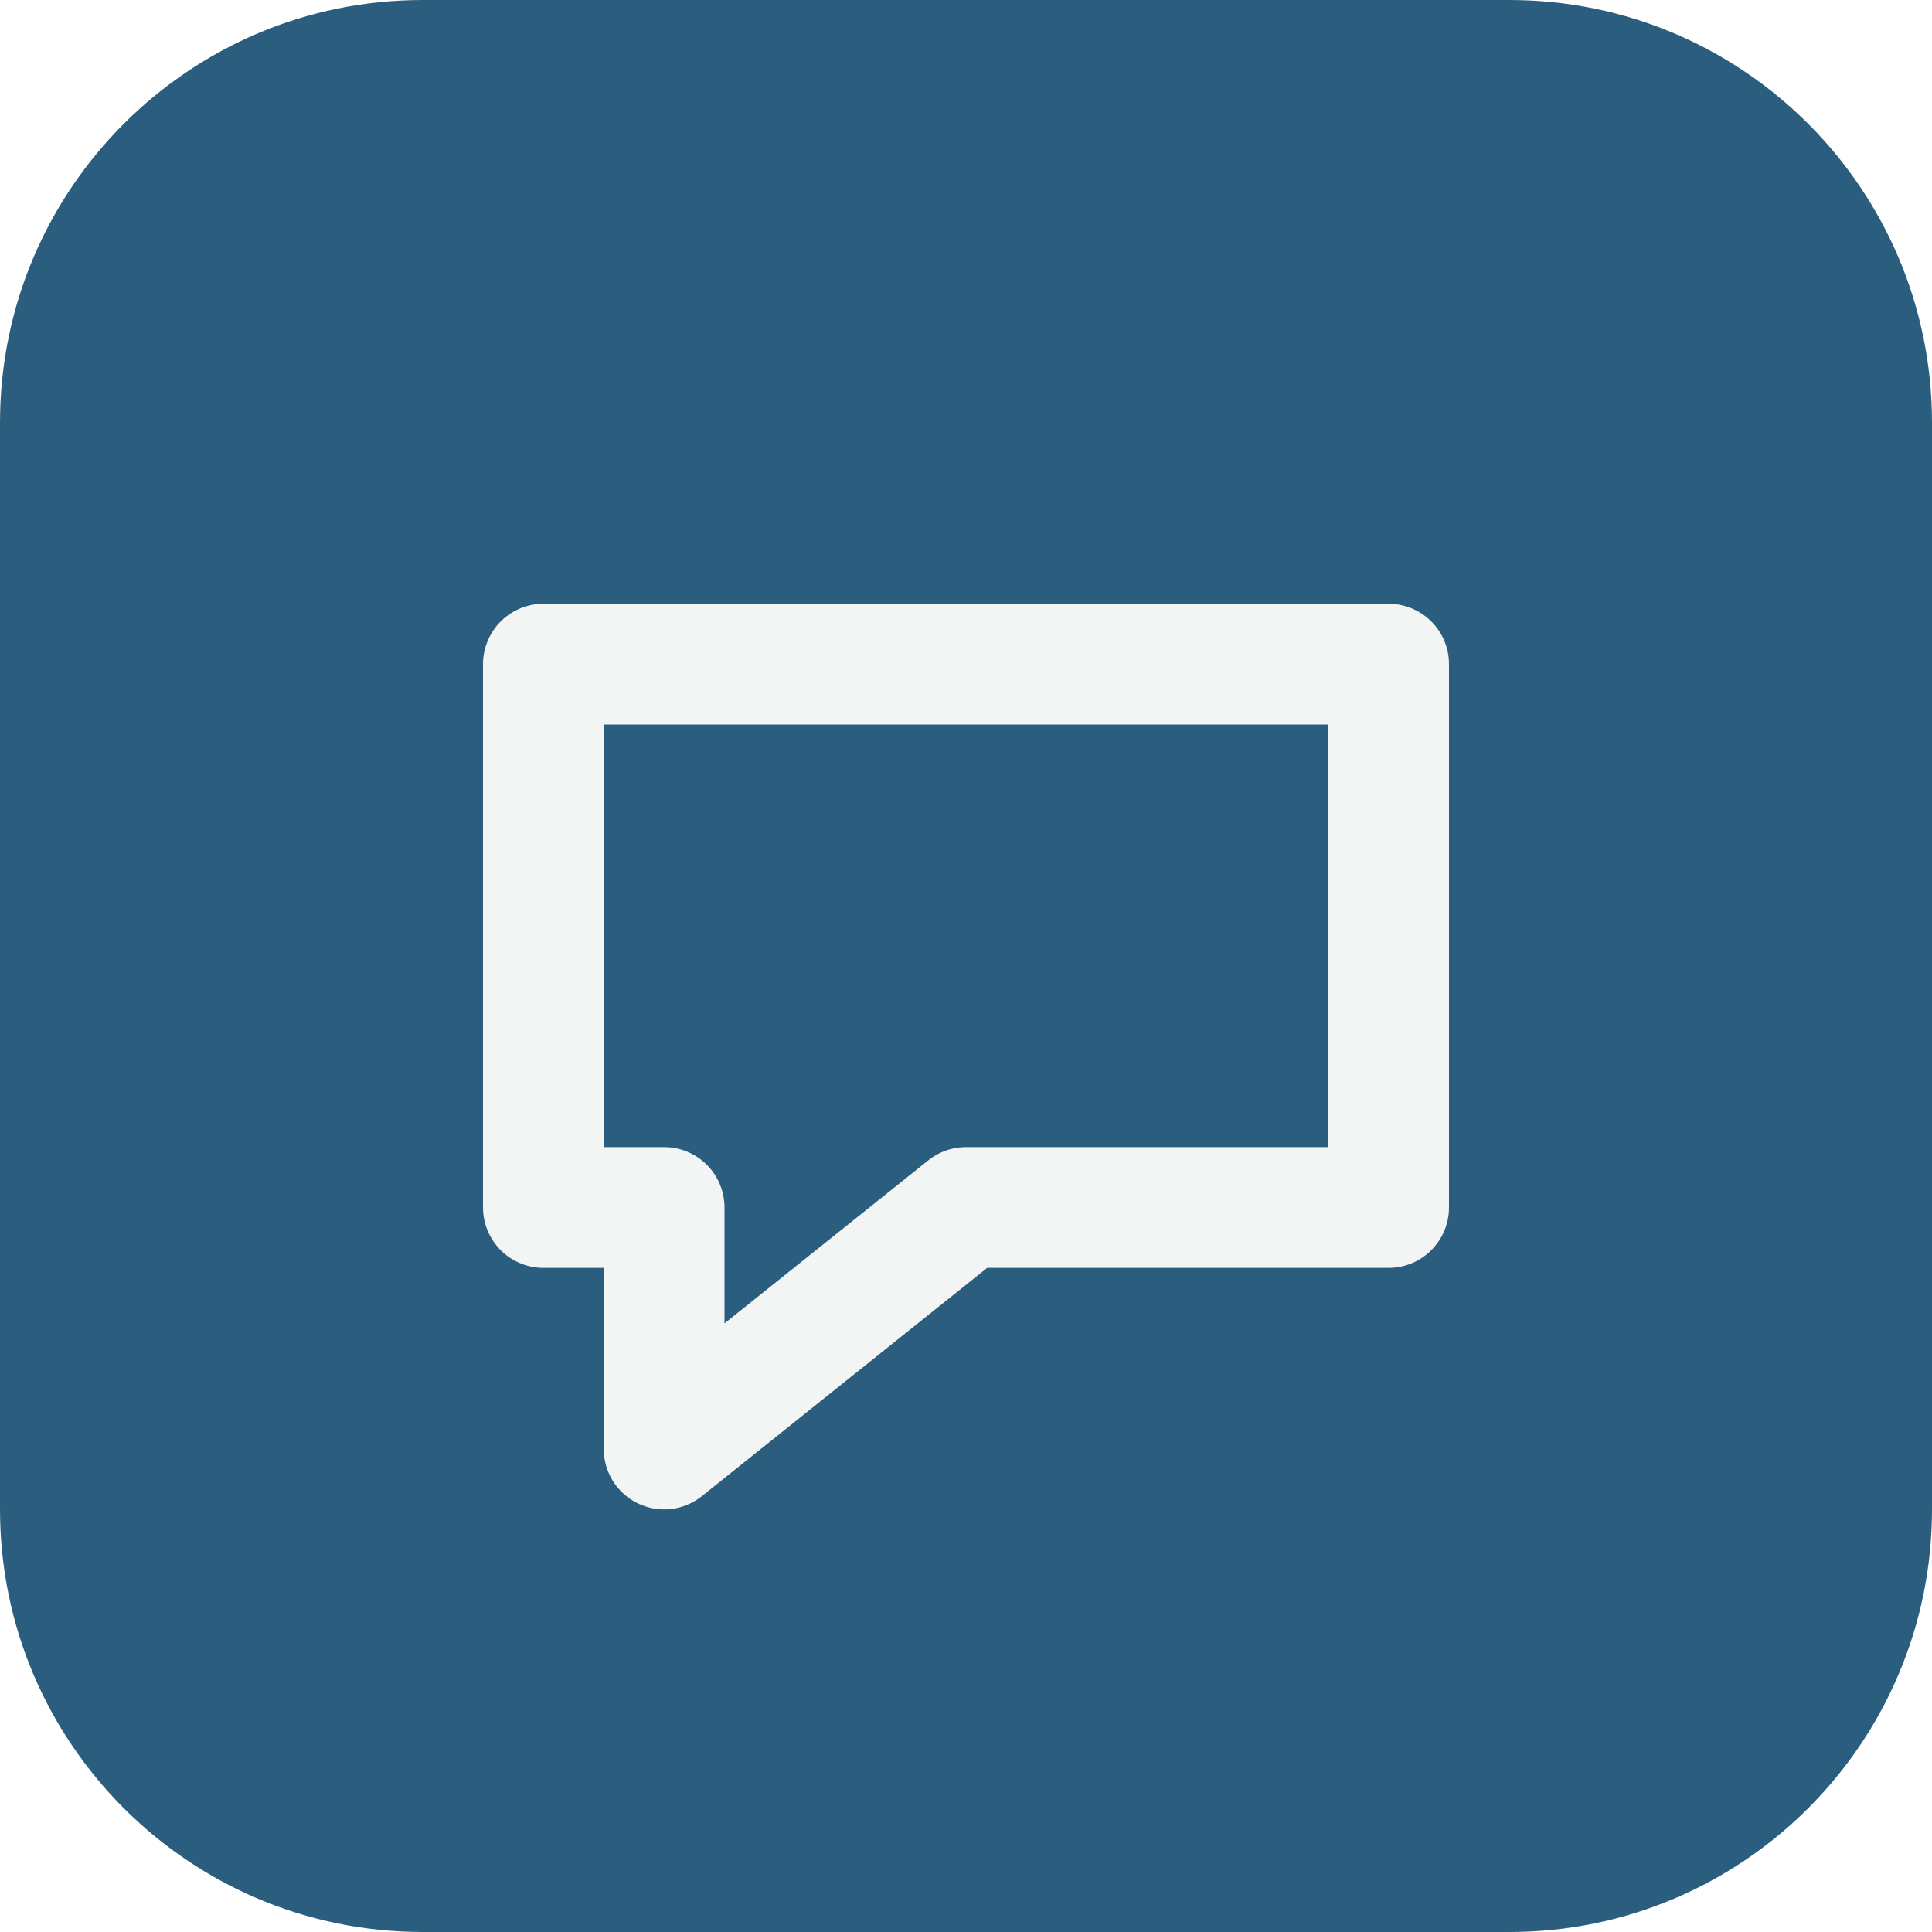
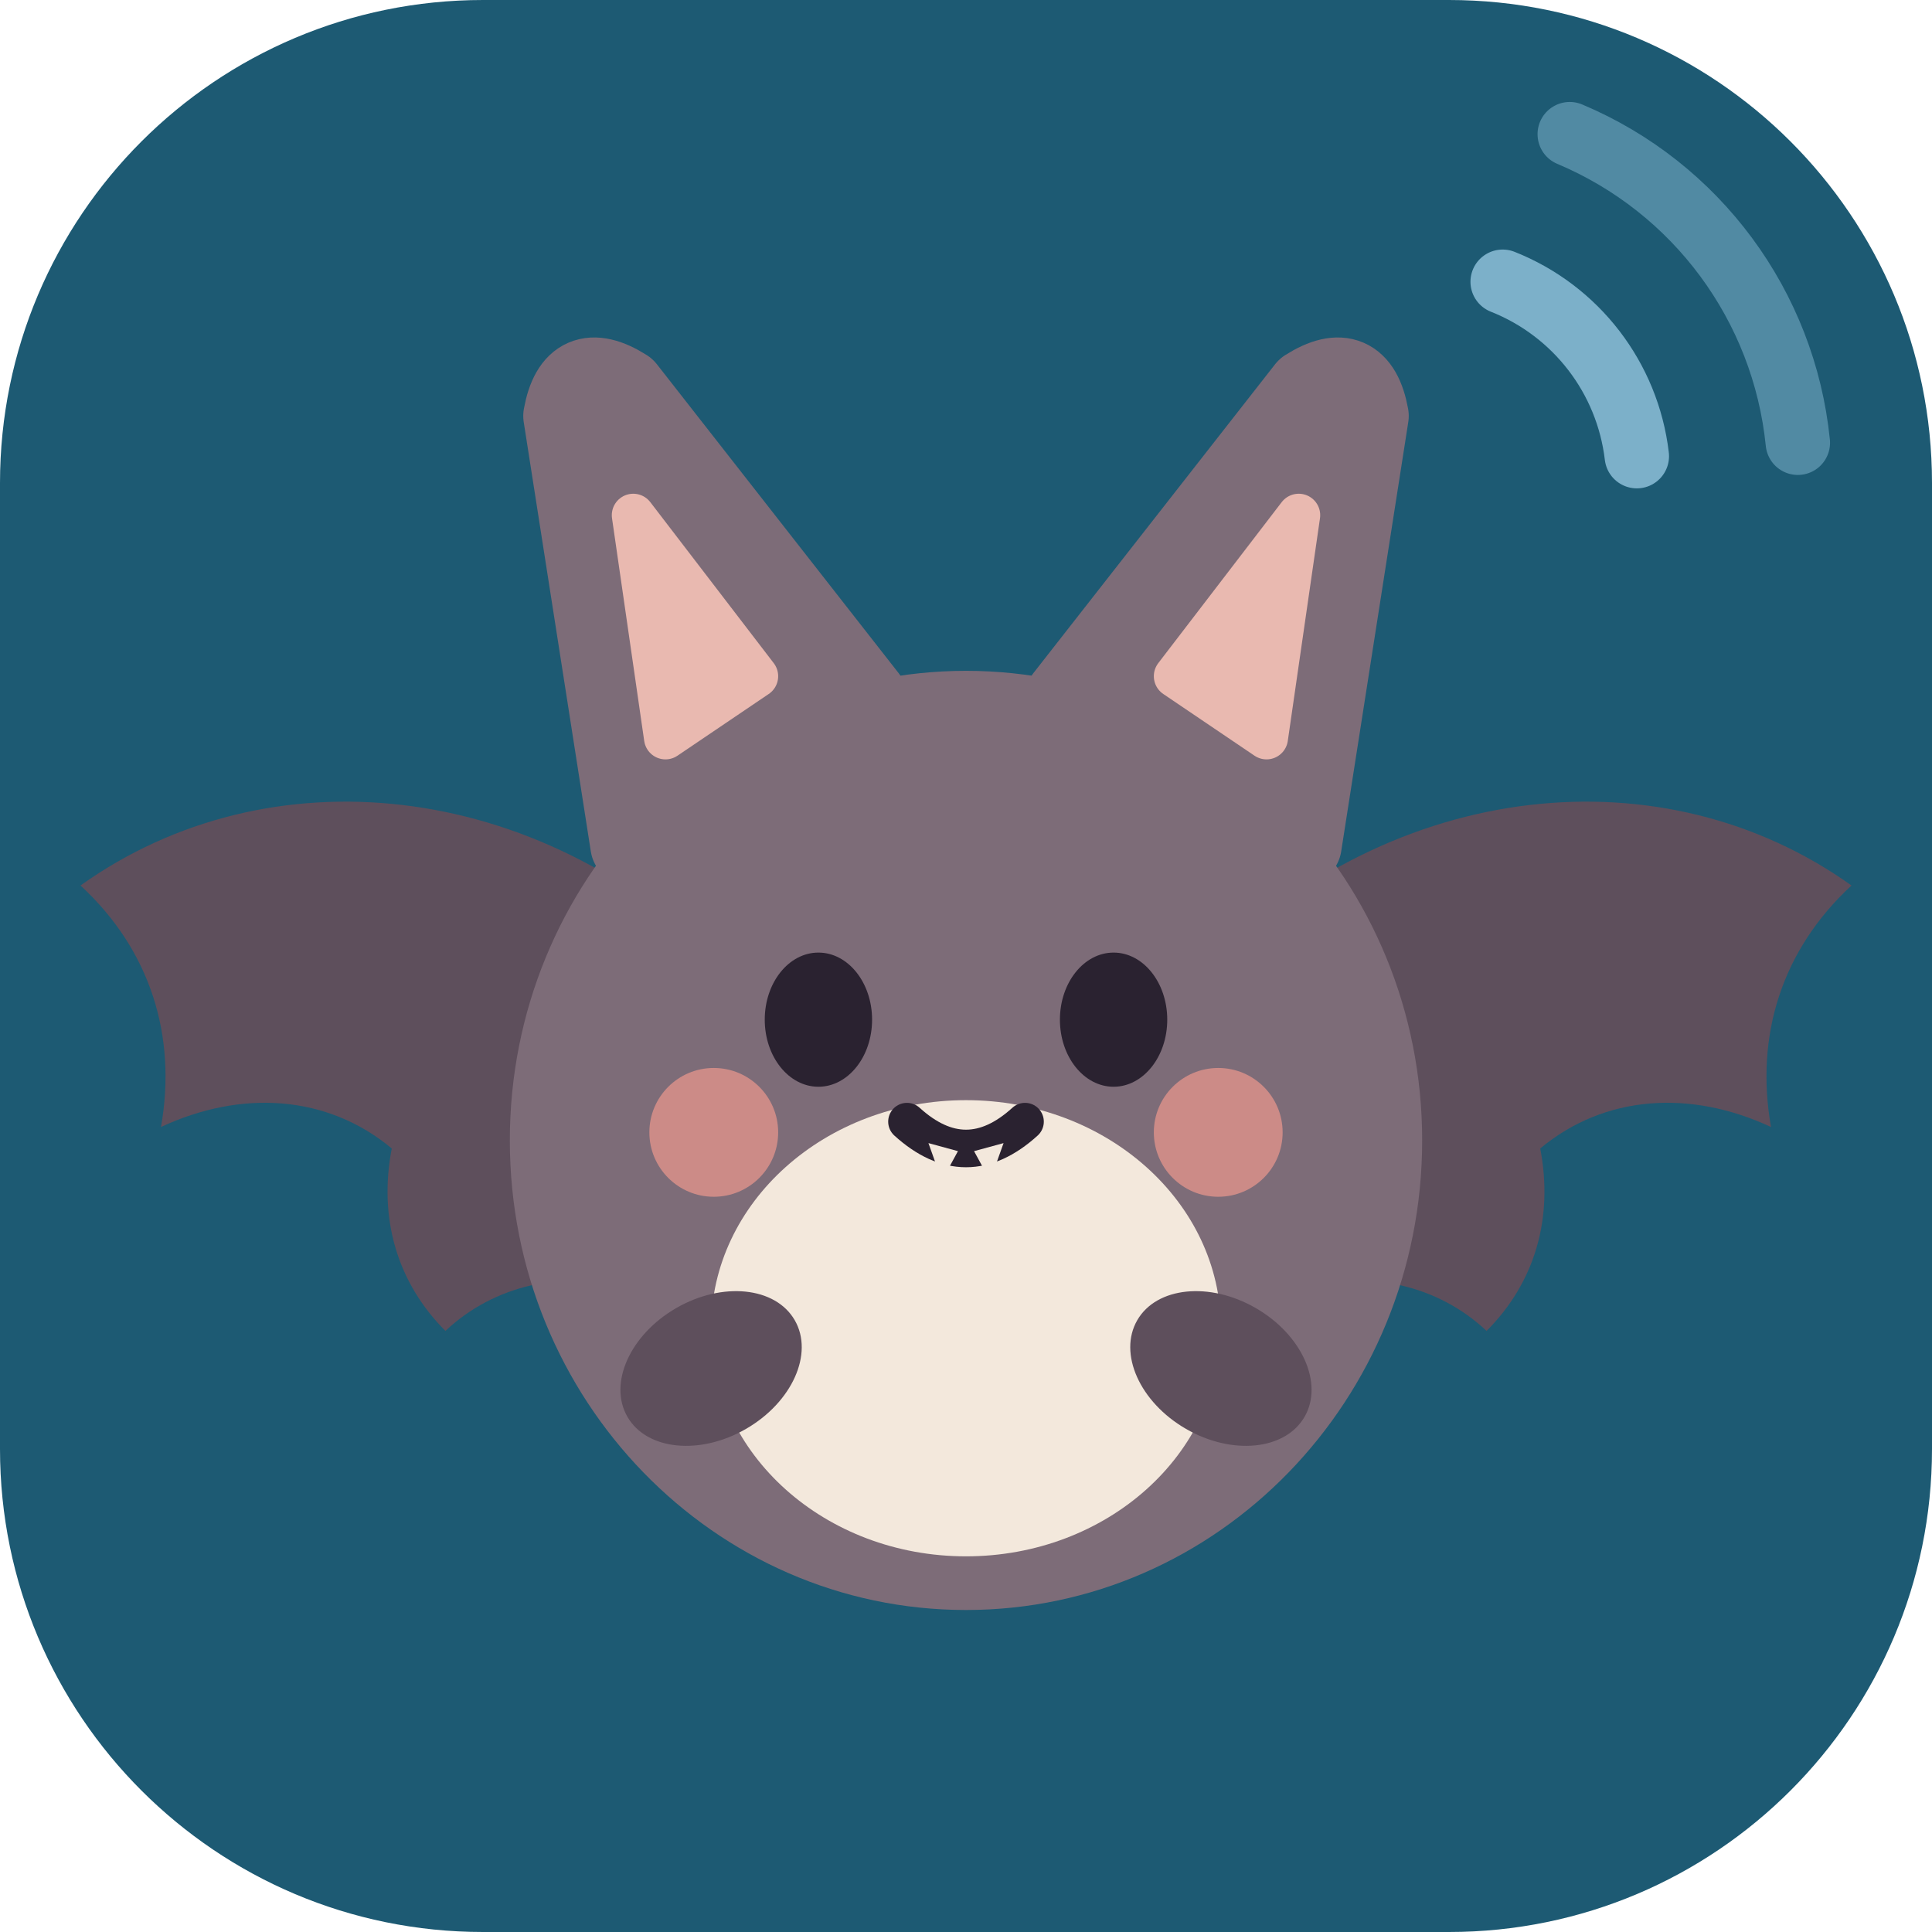
- <svg xmlns="http://www.w3.org/2000/svg" viewBox="0 0 32 32">
-   <rect width="32" height="32" rx="7" fill="#2B5E7E" />
-   <path d="M9 11h14v9h-7l-5 4v-4H9z" fill="none" stroke="#F3F5F4" stroke-width="2" stroke-linejoin="round" />
+ <svg xmlns="http://www.w3.org/2000/svg" viewBox="0 0 72 72">
+   <rect width="72" height="72" rx="18" fill="#1d5a73" />
+   <g fill="none" stroke="#86b9d3" stroke-linecap="round" stroke-width="2.4">
+     <path d="M56 10.5a8 8 0 0 1 5 6.5" opacity=".9" />
+     <path d="M58.5 5a14 14 0 0 1 8.5 11.5" opacity=".5" />
+   </g>
+   <g transform="translate(0 2)">
+     <path d="M27 34C20 27 10 26 3 31c2.6 2.4 3.6 5.6 3 9 3-1.4 6.2-1.2 8.6.8-.5 2.6.2 5 2 6.8 1.8-1.7 4.4-2.3 7-1.6L27 42z" fill="#5e4f5c" />
+     <path d="M45 34c7-7 17-8 24-3-2.6 2.4-3.6 5.6-3 9-3-1.4-6.2-1.2-8.6.8.5 2.6-.2 5-2 6.8-1.8-1.7-4.4-2.3-7-1.6L45 42z" fill="#5e4f5c" />
+     <path d="M23.5 29.5 21 13.5q.4-2.2 2.3-1l9 11.5zM48.5 29.5 51 13.5q-.4-2.2-2.3-1l-9 11.5z" fill="#7d6c78" stroke="#7d6c78" stroke-width="3" stroke-linejoin="round" />
+     <path d="M24.8 25.5 23.6 17.2l4.6 6zM47.2 25.5l1.2-8.3-4.6 6z" fill="#e9b9b0" stroke="#e9b9b0" stroke-width="1.6" stroke-linejoin="round" />
+     <ellipse cx="36" cy="40.5" rx="17" ry="17.5" fill="#7d6c78" />
+     <ellipse cx="36" cy="47.5" rx="9.5" ry="8.5" fill="#f3e8dc" />
+     <ellipse cx="26.5" cy="49" rx="3.6" ry="2.6" transform="rotate(-30 26.5 49)" fill="#5e4f5c" />
+     <ellipse cx="45.5" cy="49" rx="3.6" ry="2.6" transform="rotate(30 45.5 49)" fill="#5e4f5c" />
+     <ellipse cx="30.5" cy="36" rx="2" ry="2.5" fill="#2a2230" />
+     <ellipse cx="41.5" cy="36" rx="2" ry="2.5" fill="#2a2230" />
+     <circle cx="26.6" cy="40.2" r="2.4" fill="#e7958c" opacity=".75" />
+     <circle cx="45.4" cy="40.2" r="2.4" fill="#e7958c" opacity=".75" />
+     <path d="M33.8 39.8q2.2 2 4.4 0" fill="none" stroke="#2a2230" stroke-width="1.4" stroke-linecap="round" />
+     <path d="M34.6 40.6l.5 1.4.6-1.1M37.4 40.6l-.5 1.4-.6-1.1" fill="#f3e8dc" />
+   </g>
</svg>
